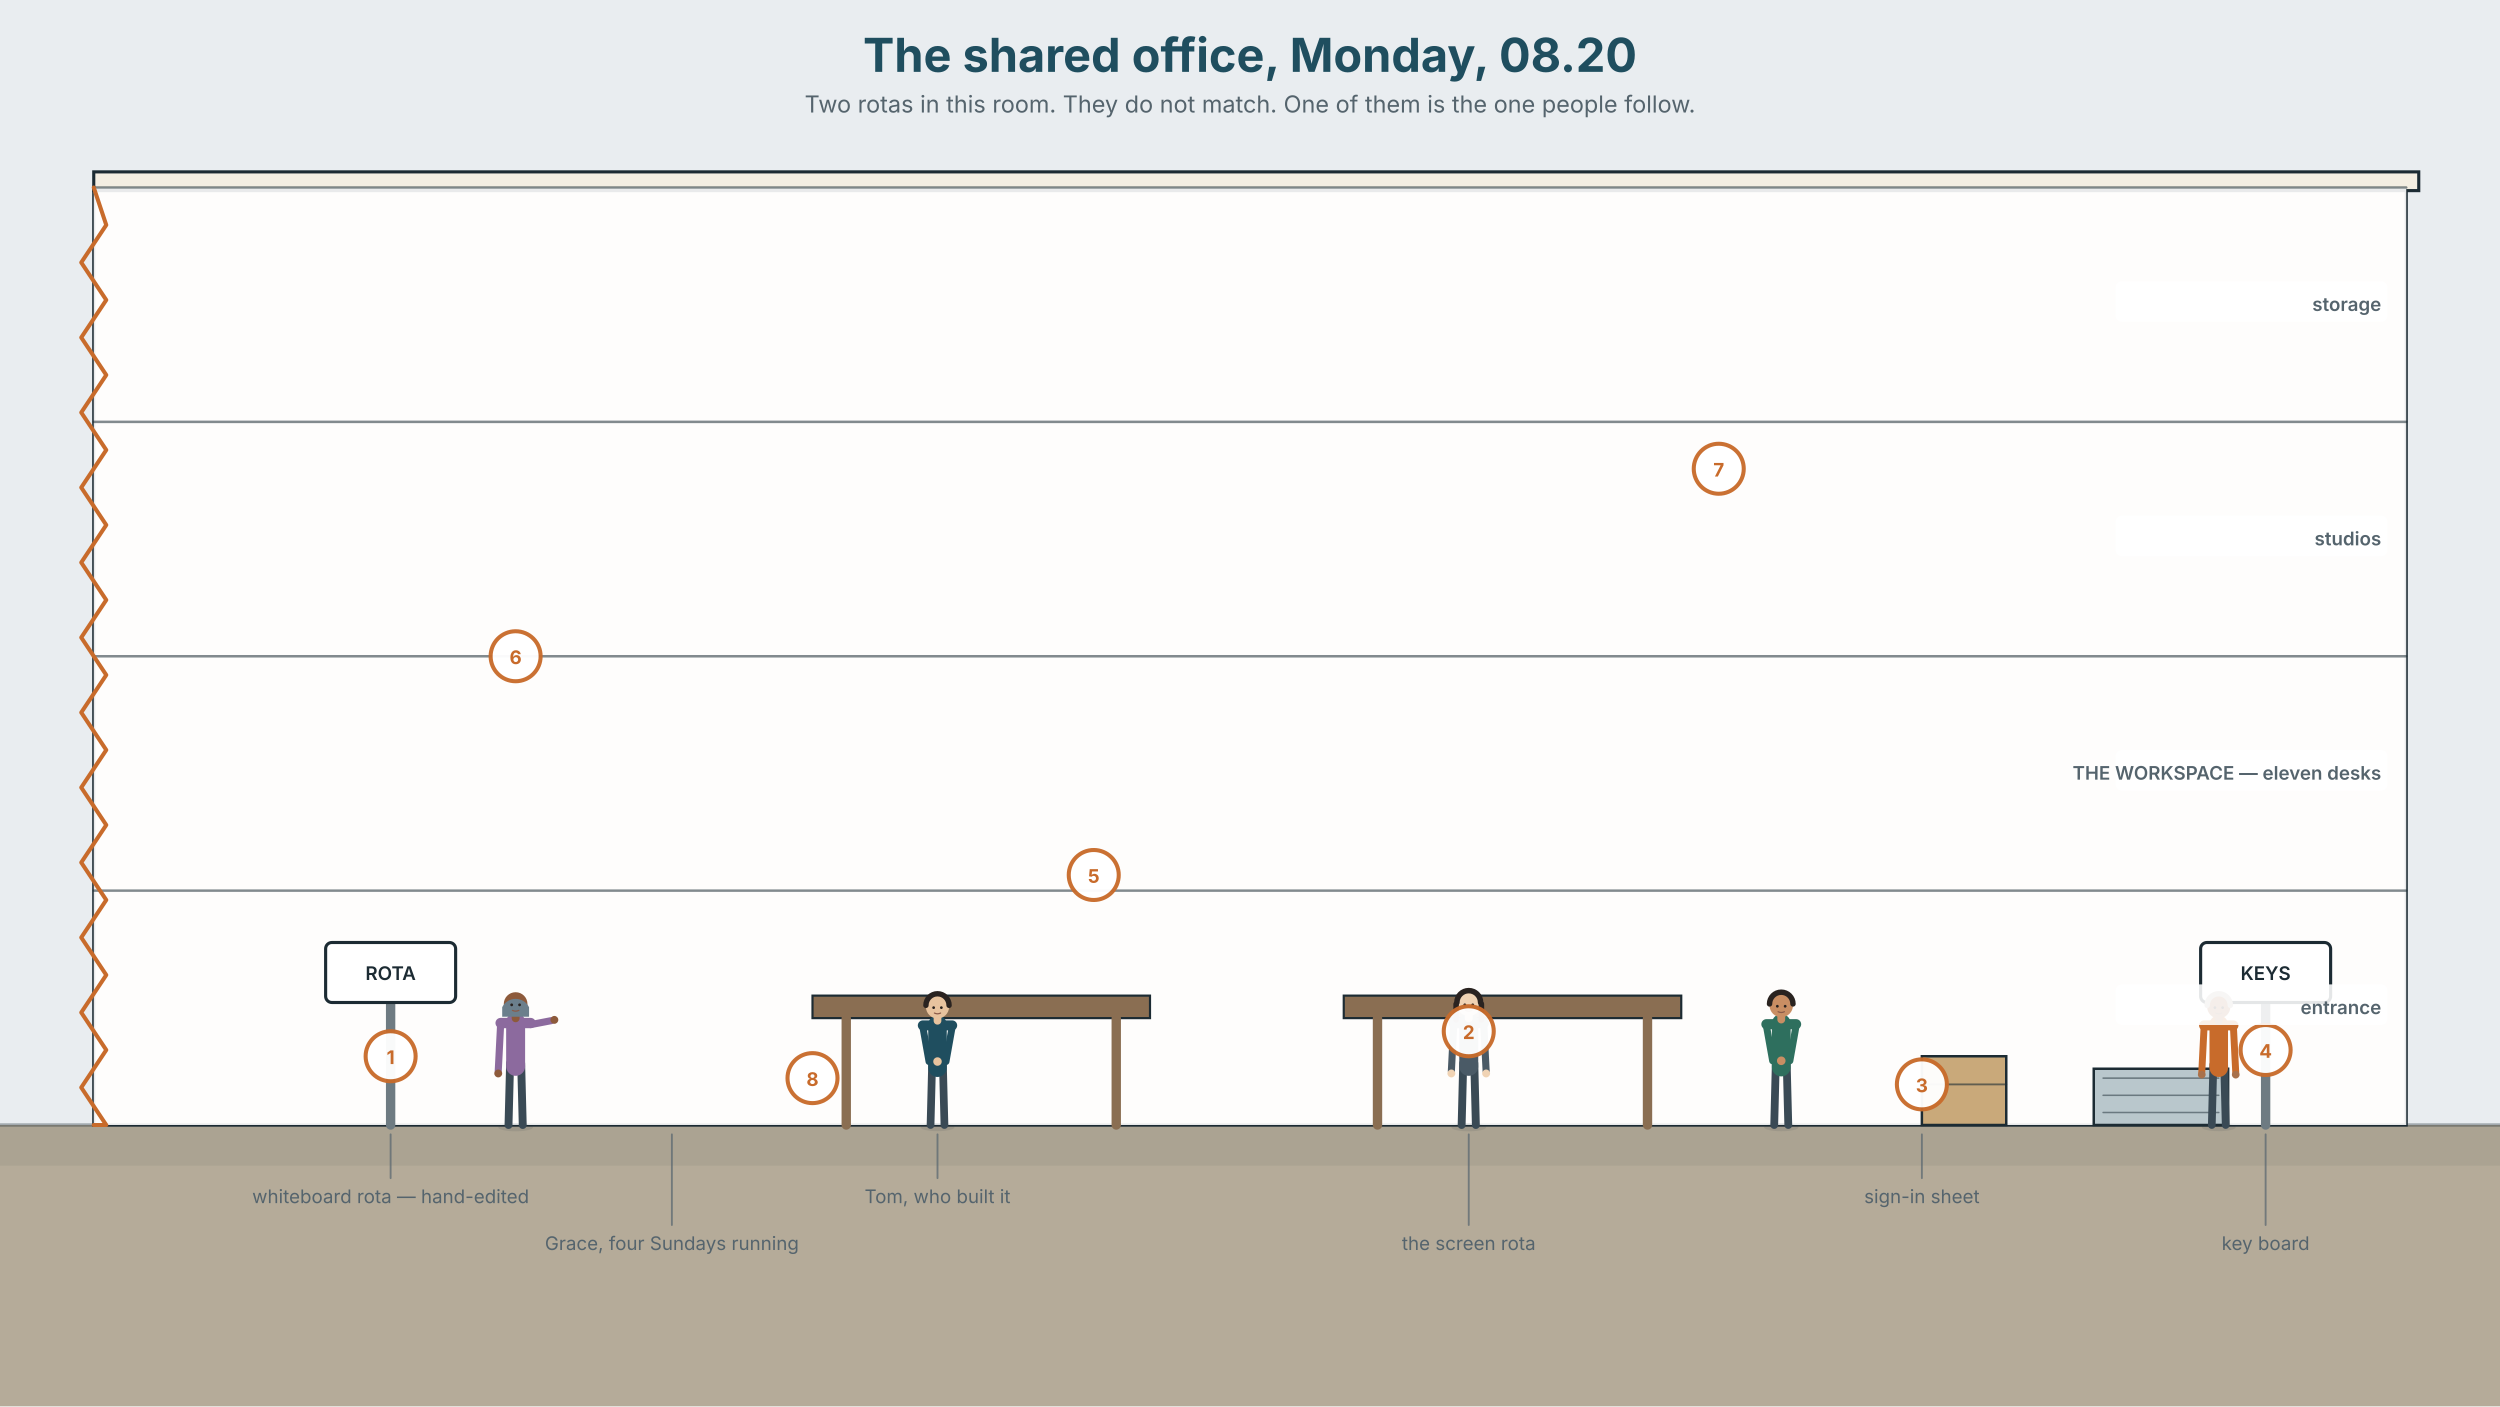
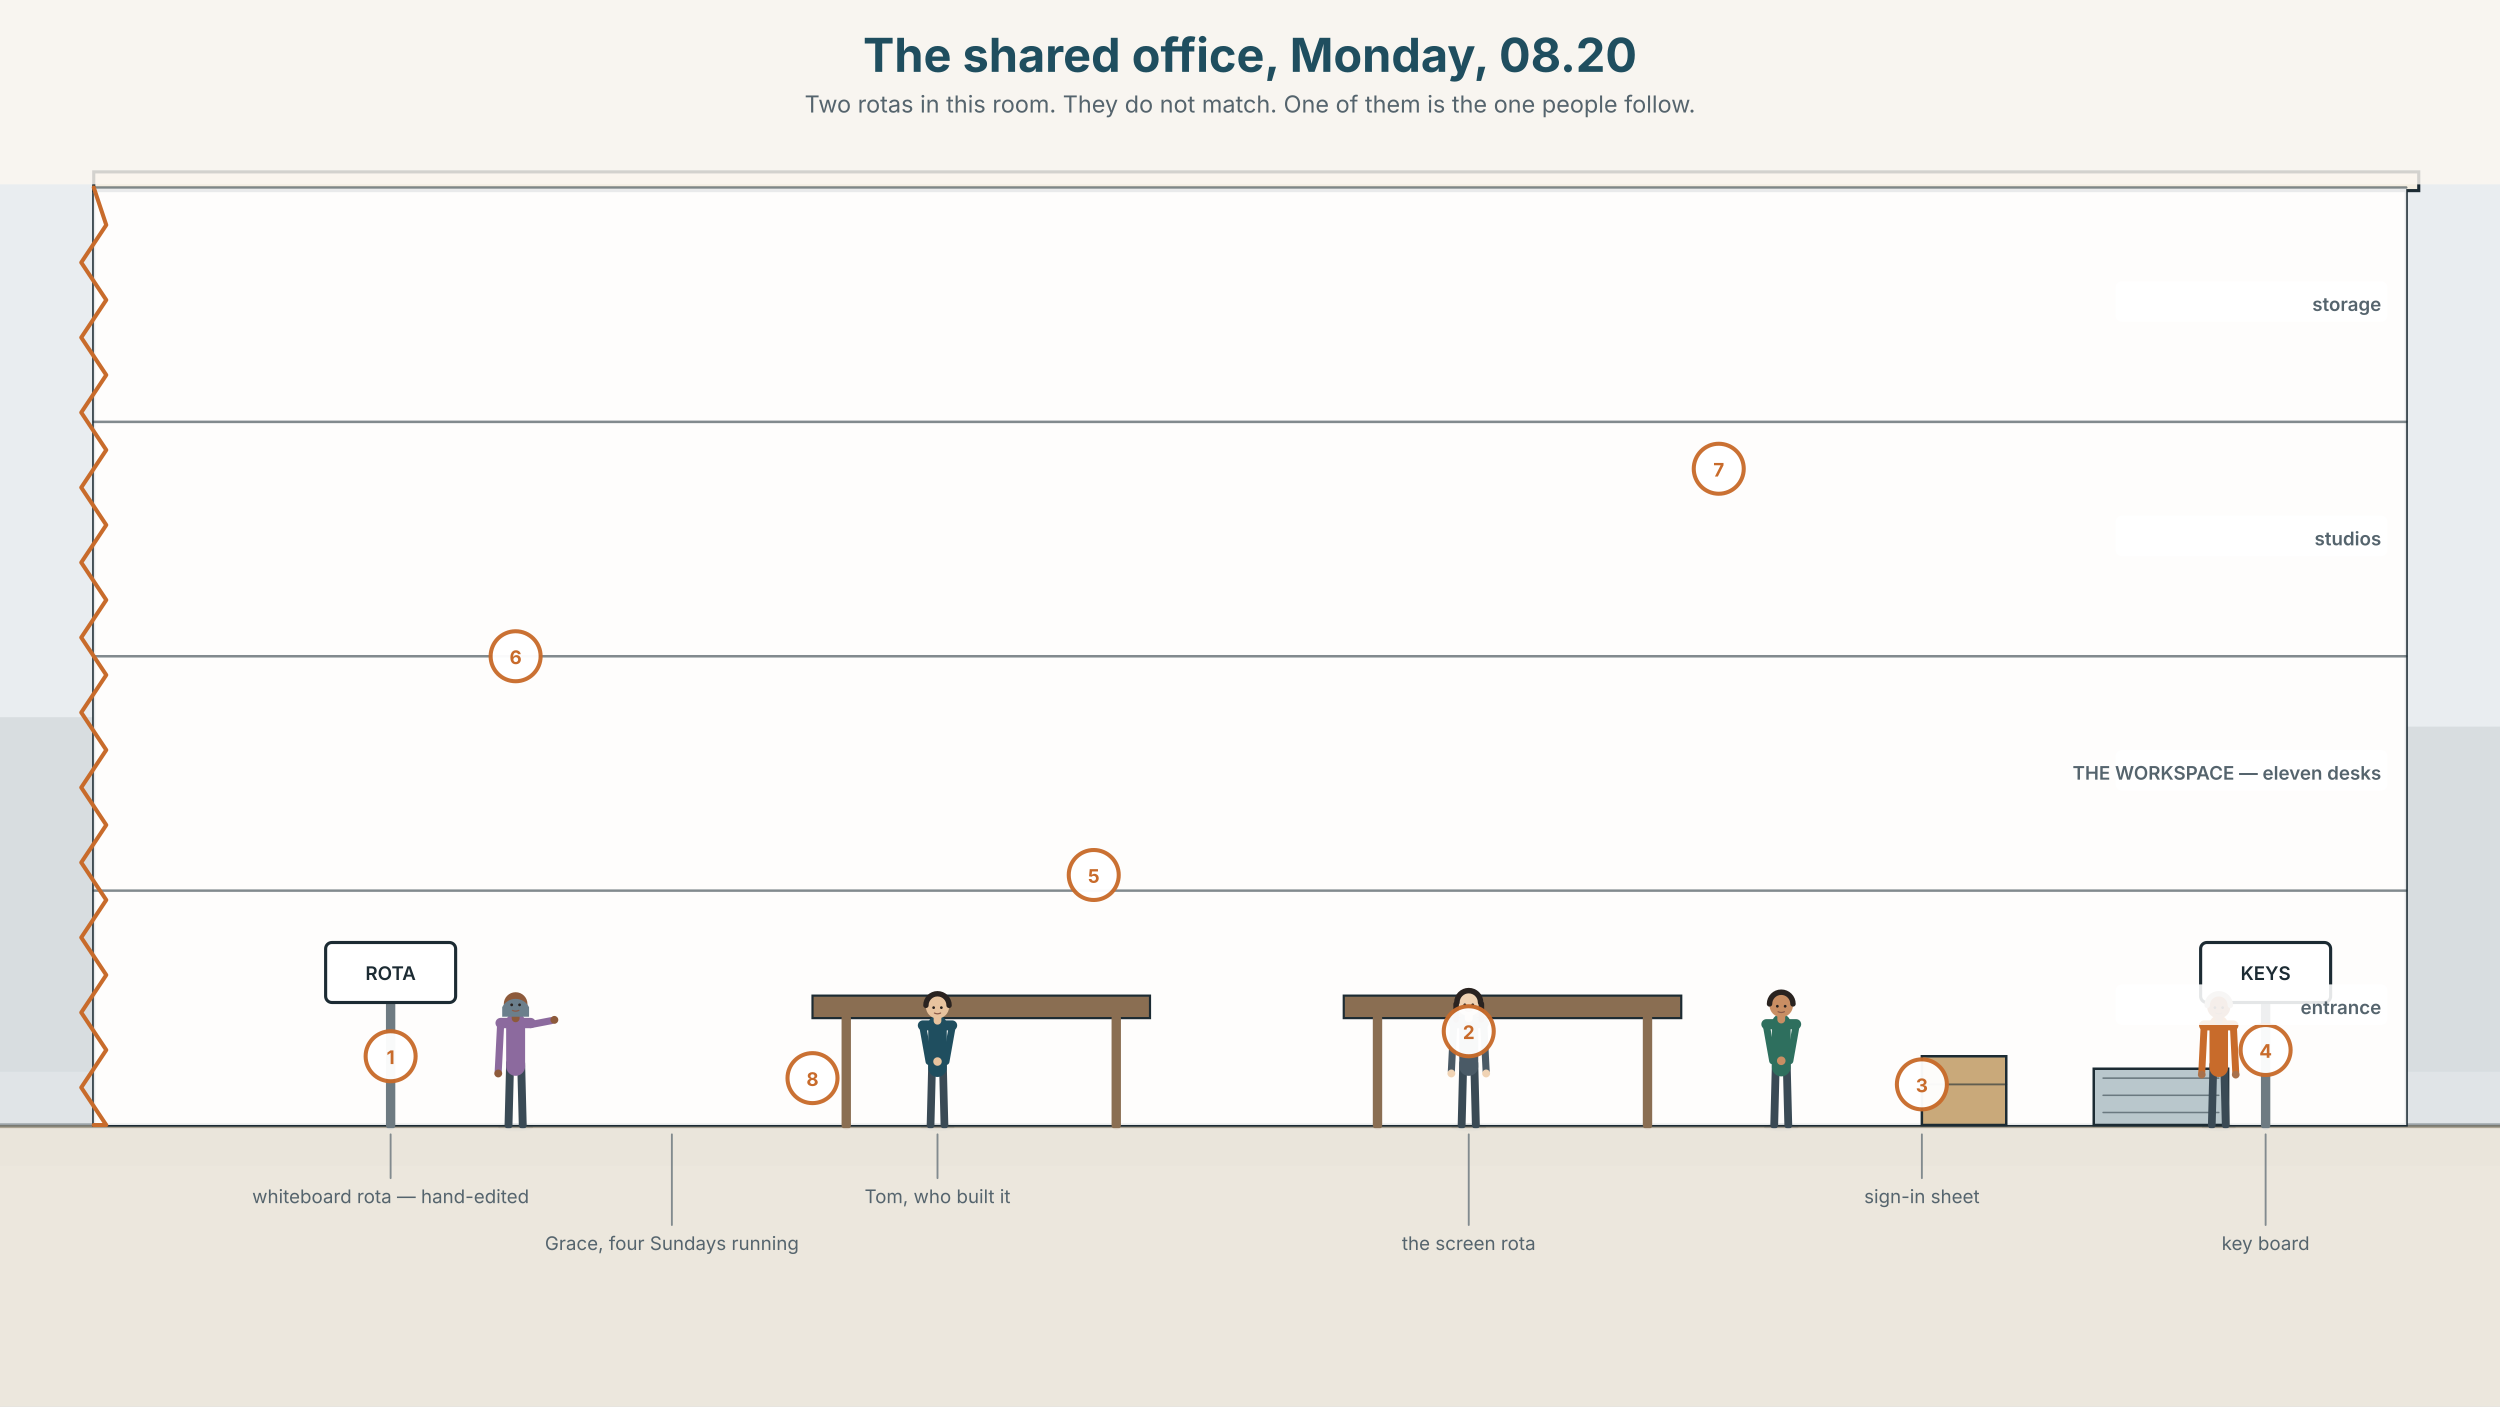
<svg xmlns="http://www.w3.org/2000/svg" width="1600" height="900" viewBox="0 0 1600 900">
  <g id="00_ground">
    <rect x="0" y="0" width="1600" height="900" rx="0" fill="#FBF7F0" />
  </g>
  <g id="10_context">
    <rect x="0" y="0" width="1600" height="720" rx="0" fill="#E9EDF0" />
+     <rect x="-40" y="459" width="194" height="261" rx="0" fill="#1C2B33" stroke="none" stroke-width="1.5" opacity="0.085" />
+     <rect x="174" y="523" width="178" height="197" rx="0" fill="#1C2B33" stroke="none" stroke-width="1.5" opacity="0.085" />
+     <rect x="378" y="587" width="162" height="133" rx="0" fill="#1C2B33" stroke="none" stroke-width="1.5" opacity="0.085" />
+     <rect x="418.5" y="571" width="48.6" height="16" rx="0" fill="#1C2B33" stroke="none" stroke-width="1.5" opacity="0.085" />
+     <rect x="572" y="651" width="146" height="69" rx="0" fill="#1C2B33" stroke="none" stroke-width="1.5" opacity="0.085" />
+     <rect x="756" y="430" width="130" height="290" rx="0" fill="#1C2B33" stroke="none" stroke-width="1.5" opacity="0.085" />
+     <rect x="930" y="494" width="114" height="226" rx="0" fill="#1C2B33" stroke="none" stroke-width="1.5" opacity="0.085" />
+     <rect x="958.5" y="478" width="34.2" height="16" rx="0" fill="#1C2B33" stroke="none" stroke-width="1.5" opacity="0.085" />
+     <rect x="1094" y="558" width="98" height="162" rx="0" fill="#1C2B33" stroke="none" stroke-width="1.5" opacity="0.085" />
+     <rect x="1208" y="622" width="82" height="98" rx="0" fill="#1C2B33" stroke="none" stroke-width="1.5" opacity="0.085" />
+     <rect x="1312" y="401" width="66" height="319" rx="0" fill="#1C2B33" stroke="none" stroke-width="1.5" opacity="0.085" />
+     <rect x="1328.5" y="385" width="19.8" height="16" rx="0" fill="#1C2B33" stroke="none" stroke-width="1.5" opacity="0.085" />
+     <rect x="1406" y="465" width="200" height="255" rx="0" fill="#1C2B33" stroke="none" stroke-width="1.5" opacity="0.085" />
+     <rect x="0" y="686" width="1600" height="34" rx="0" fill="#E9EDF0" opacity="0.45" />
    <rect x="0" y="720" width="1600" height="180" rx="0" fill="#B5AB99" />
    <rect x="0" y="720" width="1600" height="26" rx="0" fill="#1C2B33" opacity="0.07" />
    <line x1="0" y1="720" x2="1600" y2="720" stroke="#1C2B33" stroke-width="2.2" stroke-linecap="round" opacity="0.35" />
    <rect x="60" y="120" width="1480" height="600" rx="0" fill="#F4EEE2" stroke="#1C2B33" stroke-width="2" />
    <rect x="60" y="110" width="1488" height="12" rx="0" fill="#F4EEE2" stroke="#1C2B33" stroke-width="2" />
    <rect x="60" y="120" width="1480" height="600" rx="0" fill="#FFFFFF" opacity="0.9" />
    <line x1="60" y1="120" x2="1540" y2="120" stroke="#1C2B33" stroke-width="1.6" stroke-linecap="round" opacity="0.55" />
    <line x1="60" y1="270" x2="1540" y2="270" stroke="#1C2B33" stroke-width="1.6" stroke-linecap="round" opacity="0.55" />
    <line x1="60" y1="420" x2="1540" y2="420" stroke="#1C2B33" stroke-width="1.6" stroke-linecap="round" opacity="0.55" />
    <line x1="60" y1="570" x2="1540" y2="570" stroke="#1C2B33" stroke-width="1.6" stroke-linecap="round" opacity="0.55" />
    <path d="M 60 120 L 68 144 L 52 168 L 68 192 L 52 216 L 68 240 L 52 264 L 68 288 L 52 312 L 68 336 L 52 360 L 68 384 L 52 408 L 68 432 L 52 456 L 68 480 L 52 504 L 68 528 L 52 552 L 68 576 L 52 600 L 68 624 L 52 648 L 68 672 L 52 696 L 68 720 L 60 720" fill="none" stroke="#C86B2B" stroke-width="2.6" stroke-linecap="round" stroke-linejoin="round" />
  </g>
  <g id="20_subject">
    <line x1="250" y1="720" x2="250" y2="640.0" stroke="#6E7B82" stroke-width="6" stroke-linecap="round" />
    <rect x="208.4" y="603.2" width="83.2" height="38.4" rx="4" fill="#FFFFFF" stroke="#1C2B33" stroke-width="2" />
    <text x="250" y="627.2" font-family="Inter, DejaVu Sans, sans-serif" font-size="12" fill="#1C2B33" text-anchor="middle" font-weight="600" font-style="normal">ROTA</text>
    <rect x="520" y="637.2" width="216.0" height="14.4" rx="0" fill="#8A6E52" stroke="#1C2B33" stroke-width="1.4" />
    <line x1="541.6" y1="651.6" x2="541.6" y2="720" stroke="#8A6E52" stroke-width="6" stroke-linecap="round" />
    <line x1="714.4" y1="651.6" x2="714.4" y2="720" stroke="#8A6E52" stroke-width="6" stroke-linecap="round" />
    <rect x="860" y="637.2" width="216.0" height="14.4" rx="0" fill="#8A6E52" stroke="#1C2B33" stroke-width="1.4" />
    <line x1="881.6" y1="651.6" x2="881.6" y2="720" stroke="#8A6E52" stroke-width="6" stroke-linecap="round" />
    <line x1="1054.4" y1="651.6" x2="1054.4" y2="720" stroke="#8A6E52" stroke-width="6" stroke-linecap="round" />
    <rect x="1230" y="676.0" width="54.0" height="44.0" rx="0" fill="#C9A97A" stroke="#1C2B33" stroke-width="1.6" />
    <line x1="1230" y1="694.0" x2="1284.0" y2="694.0" stroke="#1C2B33" stroke-width="1.2" stroke-linecap="round" opacity="0.6" />
    <rect x="1340" y="684.0" width="86.0" height="36.0" rx="0" fill="#B9C7CC" stroke="#1C2B33" stroke-width="1.6" />
    <line x1="1346.0" y1="690.0" x2="1420.0" y2="690.0" stroke="#1C2B33" stroke-width="1" stroke-linecap="round" opacity="0.5" />
    <line x1="1346.0" y1="701.0" x2="1420.0" y2="701.0" stroke="#1C2B33" stroke-width="1" stroke-linecap="round" opacity="0.5" />
    <line x1="1346.0" y1="712.0" x2="1420.0" y2="712.0" stroke="#1C2B33" stroke-width="1" stroke-linecap="round" opacity="0.5" />
    <line x1="1450" y1="720" x2="1450" y2="640.0" stroke="#6E7B82" stroke-width="6" stroke-linecap="round" />
    <rect x="1408.4" y="603.2" width="83.2" height="38.4" rx="4" fill="#FFFFFF" stroke="#1C2B33" stroke-width="2" />
    <text x="1450" y="627.2" font-family="Inter, DejaVu Sans, sans-serif" font-size="12" fill="#1C2B33" text-anchor="middle" font-weight="600" font-style="normal">KEYS</text>
    <ellipse cx="330" cy="721.518" rx="11.129" ry="2.529" fill="#1C2B33" opacity="0.10" />
    <path d="M 325.447 720 L 326.459 680.44" fill="none" stroke="#3A4A55" stroke-width="5.059" stroke-linecap="round" stroke-linejoin="round" />
    <path d="M 334.553 720 L 333.541 680.44" fill="none" stroke="#3A4A55" stroke-width="5.059" stroke-linecap="round" stroke-linejoin="round" />
    <path d="M 330.0 654.235 L 330 682.464" fill="none" stroke="#8C6A9E" stroke-width="12.141" stroke-linecap="round" stroke-linejoin="round" />
    <path d="M 320.388 654.741 L 339.612 654.741" fill="none" stroke="#8C6A9E" stroke-width="6.576" stroke-linecap="round" stroke-linejoin="round" />
    <path d="M 320.388 655.753 L 318.871 685.499" fill="none" stroke="#8C6A9E" stroke-width="4.553" stroke-linecap="round" stroke-linejoin="round" />
    <circle cx="318.871" cy="687.016" r="2.529" fill="#8D5A3B" />
    <path d="M 339.612 655.753 L 352.765 653.224" fill="none" stroke="#8C6A9E" stroke-width="4.553" stroke-linecap="round" stroke-linejoin="round" />
    <circle cx="354.788" cy="652.718" r="2.529" fill="#8D5A3B" />
    <path d="M 330.0 651.706 L 330.0 649.176" fill="none" stroke="#8D5A3B" stroke-width="5.059" stroke-linecap="round" stroke-linejoin="round" />
    <circle cx="330.0" cy="642.6" r="7.588" fill="#8D5A3B" />
    <path d="M 321.4 644.624 A 9.588 9.588 0 0 1 338.6 644.624 L 338.6 650.694 L 321.4 650.694 Z" fill="#6B7F8C" stroke="none" stroke-width="1.5" stroke-linecap="round" stroke-linejoin="round" />
    <circle cx="327.471" cy="643.106" r="0.911" fill="#2A2320" />
    <circle cx="332.529" cy="643.106" r="0.911" fill="#2A2320" />
    <path d="M 327.976 646.647 Q 330.0 647.659 332.024 646.647" fill="none" stroke="#8A5A48" stroke-width="0.809" stroke-linecap="round" stroke-linejoin="round" />
    <ellipse cx="600" cy="721.482" rx="10.871" ry="2.471" fill="#1C2B33" opacity="0.10" />
    <path d="M 595.553 720 L 596.541 681.36" fill="none" stroke="#3A4A55" stroke-width="4.941" stroke-linecap="round" stroke-linejoin="round" />
    <path d="M 604.447 720 L 603.459 681.36" fill="none" stroke="#3A4A55" stroke-width="4.941" stroke-linecap="round" stroke-linejoin="round" />
    <path d="M 600.0 655.765 L 600 683.336" fill="none" stroke="#1F4E5F" stroke-width="11.859" stroke-linecap="round" stroke-linejoin="round" />
    <path d="M 590.612 656.259 L 609.388 656.259" fill="none" stroke="#1F4E5F" stroke-width="6.424" stroke-linecap="round" stroke-linejoin="round" />
    <path d="M 590.612 657.247 L 594.565 679.384" fill="none" stroke="#1F4E5F" stroke-width="4.447" stroke-linecap="round" stroke-linejoin="round" />
    <path d="M 609.388 657.247 L 605.435 679.384" fill="none" stroke="#1F4E5F" stroke-width="4.447" stroke-linecap="round" stroke-linejoin="round" />
    <circle cx="600" cy="679.384" r="2.718" fill="#E8C39E" />
    <path d="M 600.0 653.294 L 600.0 650.824" fill="none" stroke="#E8C39E" stroke-width="4.941" stroke-linecap="round" stroke-linejoin="round" />
    <circle cx="600.0" cy="644.4" r="7.412" fill="#E8C39E" />
    <path d="M 592.588 643.412 A 7.412 7.412 0 0 1 607.412 643.412" fill="none" stroke="#2A2320" stroke-width="3.459" stroke-linecap="round" stroke-linejoin="round" />
    <circle cx="597.529" cy="644.894" r="0.889" fill="#2A2320" />
    <circle cx="602.471" cy="644.894" r="0.889" fill="#2A2320" />
    <path d="M 598.024 648.353 Q 600.0 649.341 601.976 648.353" fill="none" stroke="#8A5A48" stroke-width="0.791" stroke-linecap="round" stroke-linejoin="round" />
    <ellipse cx="940" cy="721.518" rx="11.129" ry="2.529" fill="#1C2B33" opacity="0.10" />
    <path d="M 935.447 720 L 936.459 680.44" fill="none" stroke="#3A4A55" stroke-width="5.059" stroke-linecap="round" stroke-linejoin="round" />
    <path d="M 944.553 720 L 943.541 680.44" fill="none" stroke="#3A4A55" stroke-width="5.059" stroke-linecap="round" stroke-linejoin="round" />
    <path d="M 940.0 654.235 L 940 682.464" fill="none" stroke="#4A5A66" stroke-width="12.141" stroke-linecap="round" stroke-linejoin="round" />
    <path d="M 930.388 654.741 L 949.612 654.741" fill="none" stroke="#4A5A66" stroke-width="6.576" stroke-linecap="round" stroke-linejoin="round" />
    <path d="M 930.388 655.753 L 928.871 685.499" fill="none" stroke="#4A5A66" stroke-width="4.553" stroke-linecap="round" stroke-linejoin="round" />
    <circle cx="928.871" cy="687.016" r="2.529" fill="#F0D3B4" />
    <path d="M 949.612 655.753 L 951.129 685.499" fill="none" stroke="#4A5A66" stroke-width="4.553" stroke-linecap="round" stroke-linejoin="round" />
    <circle cx="951.129" cy="687.016" r="2.529" fill="#F0D3B4" />
    <path d="M 940.0 651.706 L 940.0 649.176" fill="none" stroke="#F0D3B4" stroke-width="5.059" stroke-linecap="round" stroke-linejoin="round" />
    <circle cx="940.0" cy="642.6" r="7.588" fill="#F0D3B4" />
    <path d="M 932.412 641.588 A 7.588 7.588 0 0 1 947.588 641.588" fill="none" stroke="#2A2320" stroke-width="3.541" stroke-linecap="round" stroke-linejoin="round" />
    <path d="M 931.906 642.6 L 931.906 652.718" fill="none" stroke="#2A2320" stroke-width="3.541" stroke-linecap="round" stroke-linejoin="round" />
    <path d="M 948.094 642.6 L 948.094 652.718" fill="none" stroke="#2A2320" stroke-width="3.541" stroke-linecap="round" stroke-linejoin="round" />
    <circle cx="937.471" cy="643.106" r="0.911" fill="#2A2320" />
    <circle cx="942.529" cy="643.106" r="0.911" fill="#2A2320" />
    <path d="M 937.976 646.647 Q 940.0 647.659 942.024 646.647" fill="none" stroke="#8A5A48" stroke-width="0.809" stroke-linecap="round" stroke-linejoin="round" />
    <ellipse cx="1140" cy="721.5" rx="11.0" ry="2.5" fill="#1C2B33" opacity="0.10" />
    <path d="M 1135.5 720 L 1136.5 680.9" fill="none" stroke="#3A4A55" stroke-width="5.0" stroke-linecap="round" stroke-linejoin="round" />
    <path d="M 1144.5 720 L 1143.5 680.9" fill="none" stroke="#3A4A55" stroke-width="5.0" stroke-linecap="round" stroke-linejoin="round" />
    <path d="M 1140.0 655.0 L 1140 682.9" fill="none" stroke="#2E6F5E" stroke-width="12.0" stroke-linecap="round" stroke-linejoin="round" />
    <path d="M 1130.5 655.5 L 1149.5 655.5" fill="none" stroke="#2E6F5E" stroke-width="6.5" stroke-linecap="round" stroke-linejoin="round" />
    <path d="M 1130.5 656.5 L 1134.5 678.9" fill="none" stroke="#2E6F5E" stroke-width="4.5" stroke-linecap="round" stroke-linejoin="round" />
    <path d="M 1149.5 656.5 L 1145.5 678.9" fill="none" stroke="#2E6F5E" stroke-width="4.5" stroke-linecap="round" stroke-linejoin="round" />
    <circle cx="1140" cy="678.9" r="2.75" fill="#C98E63" />
    <path d="M 1140.0 652.5 L 1140.0 650.0" fill="none" stroke="#C98E63" stroke-width="5.0" stroke-linecap="round" stroke-linejoin="round" />
    <circle cx="1140.0" cy="643.5" r="7.5" fill="#C98E63" />
    <path d="M 1132.5 642.5 A 7.5 7.5 0 0 1 1147.5 642.5" fill="none" stroke="#2A2320" stroke-width="3.5" stroke-linecap="round" stroke-linejoin="round" />
    <circle cx="1137.5" cy="644.0" r="0.9" fill="#2A2320" />
    <circle cx="1142.5" cy="644.0" r="0.9" fill="#2A2320" />
    <path d="M 1138.0 647.5 Q 1140.0 648.5 1142.0 647.5" fill="none" stroke="#8A5A48" stroke-width="0.8" stroke-linecap="round" stroke-linejoin="round" />
    <ellipse cx="1420" cy="721.482" rx="10.871" ry="2.471" fill="#1C2B33" opacity="0.10" />
    <path d="M 1415.553 720 L 1416.541 681.36" fill="none" stroke="#3A4A55" stroke-width="4.941" stroke-linecap="round" stroke-linejoin="round" />
    <path d="M 1424.447 720 L 1423.459 681.36" fill="none" stroke="#3A4A55" stroke-width="4.941" stroke-linecap="round" stroke-linejoin="round" />
    <path d="M 1420.0 655.765 L 1420 683.336" fill="none" stroke="#C86B2B" stroke-width="11.859" stroke-linecap="round" stroke-linejoin="round" />
    <path d="M 1410.612 656.259 L 1429.388 656.259" fill="none" stroke="#C86B2B" stroke-width="6.424" stroke-linecap="round" stroke-linejoin="round" />
    <path d="M 1410.612 657.247 L 1409.129 686.301" fill="none" stroke="#C86B2B" stroke-width="4.447" stroke-linecap="round" stroke-linejoin="round" />
    <circle cx="1409.129" cy="687.784" r="2.471" fill="#A9714B" />
    <path d="M 1429.388 657.247 L 1430.871 686.301" fill="none" stroke="#C86B2B" stroke-width="4.447" stroke-linecap="round" stroke-linejoin="round" />
    <circle cx="1430.871" cy="687.784" r="2.471" fill="#A9714B" />
    <path d="M 1420.0 653.294 L 1420.0 650.824" fill="none" stroke="#A9714B" stroke-width="4.941" stroke-linecap="round" stroke-linejoin="round" />
    <circle cx="1420.0" cy="644.4" r="7.412" fill="#A9714B" />
    <path d="M 1412.588 643.412 A 7.412 7.412 0 0 1 1427.412 643.412" fill="none" stroke="#B9B2AA" stroke-width="3.459" stroke-linecap="round" stroke-linejoin="round" />
    <circle cx="1417.529" cy="644.894" r="0.889" fill="#2A2320" />
    <circle cx="1422.471" cy="644.894" r="0.889" fill="#2A2320" />
    <path d="M 1418.024 648.353 Q 1420.0 649.341 1421.976 648.353" fill="none" stroke="#8A5A48" stroke-width="0.791" stroke-linecap="round" stroke-linejoin="round" />
  </g>
  <g id="30_detail">
    <circle cx="250" cy="676" r="16" fill="#FFFFFF" stroke="#C86B2B" stroke-width="2.6" opacity="0.96" />
    <text x="250" y="681" font-family="Inter, DejaVu Sans, sans-serif" font-size="12" fill="#C86B2B" text-anchor="middle" font-weight="700" font-style="normal">1</text>
    <circle cx="940" cy="660" r="16" fill="#FFFFFF" stroke="#C86B2B" stroke-width="2.6" opacity="0.96" />
    <text x="940" y="665" font-family="Inter, DejaVu Sans, sans-serif" font-size="12" fill="#C86B2B" text-anchor="middle" font-weight="700" font-style="normal">2</text>
    <circle cx="1230" cy="694" r="16" fill="#FFFFFF" stroke="#C86B2B" stroke-width="2.6" opacity="0.96" />
    <text x="1230" y="699" font-family="Inter, DejaVu Sans, sans-serif" font-size="12" fill="#C86B2B" text-anchor="middle" font-weight="700" font-style="normal">3</text>
    <circle cx="1450" cy="672" r="16" fill="#FFFFFF" stroke="#C86B2B" stroke-width="2.6" opacity="0.96" />
    <text x="1450" y="677" font-family="Inter, DejaVu Sans, sans-serif" font-size="12" fill="#C86B2B" text-anchor="middle" font-weight="700" font-style="normal">4</text>
    <circle cx="700" cy="560" r="16" fill="#FFFFFF" stroke="#C86B2B" stroke-width="2.6" opacity="0.96" />
    <text x="700" y="565" font-family="Inter, DejaVu Sans, sans-serif" font-size="12" fill="#C86B2B" text-anchor="middle" font-weight="700" font-style="normal">5</text>
    <circle cx="330" cy="420" r="16" fill="#FFFFFF" stroke="#C86B2B" stroke-width="2.6" opacity="0.96" />
    <text x="330" y="425" font-family="Inter, DejaVu Sans, sans-serif" font-size="12" fill="#C86B2B" text-anchor="middle" font-weight="700" font-style="normal">6</text>
    <circle cx="1100" cy="300" r="16" fill="#FFFFFF" stroke="#C86B2B" stroke-width="2.6" opacity="0.96" />
    <text x="1100" y="305" font-family="Inter, DejaVu Sans, sans-serif" font-size="12" fill="#C86B2B" text-anchor="middle" font-weight="700" font-style="normal">7</text>
    <circle cx="520" cy="690" r="16" fill="#FFFFFF" stroke="#C86B2B" stroke-width="2.6" opacity="0.96" />
    <text x="520" y="695" font-family="Inter, DejaVu Sans, sans-serif" font-size="12" fill="#C86B2B" text-anchor="middle" font-weight="700" font-style="normal">8</text>
  </g>
  <g id="40_callouts">
+     <rect x="0" y="0" width="1600" height="118" rx="0" fill="#FBF7F0" opacity="0.82" />
+     <rect x="0" y="722" width="1600" height="178" rx="0" fill="#FBF7F0" opacity="0.78" />
    <text x="800.0" y="46" font-family="Inter, DejaVu Sans, sans-serif" font-size="30" fill="#1F4E5F" text-anchor="middle" font-weight="700" font-style="normal">The shared office, Monday, 08.20</text>
    <text x="800.0" y="72" font-family="Inter, DejaVu Sans, sans-serif" font-size="15" fill="#55646D" text-anchor="middle" font-weight="400" font-style="normal">Two rotas in this room. They do not match. One of them is the one people follow.</text>
    <rect x="1354" y="180.0" width="174" height="26" rx="4" fill="#FFFFFF" opacity="0.88" />
    <text x="1524" y="199.0" font-family="Inter, DejaVu Sans, sans-serif" font-size="12" fill="#55646D" text-anchor="end" font-weight="600" font-style="normal">storage</text>
    <rect x="1354" y="330.0" width="174" height="26" rx="4" fill="#FFFFFF" opacity="0.88" />
    <text x="1524" y="349.0" font-family="Inter, DejaVu Sans, sans-serif" font-size="12" fill="#55646D" text-anchor="end" font-weight="600" font-style="normal">studios</text>
    <rect x="1354" y="480.0" width="174" height="26" rx="4" fill="#FFFFFF" opacity="0.88" />
    <text x="1524" y="499.0" font-family="Inter, DejaVu Sans, sans-serif" font-size="12" fill="#55646D" text-anchor="end" font-weight="600" font-style="normal">THE WORKSPACE — eleven desks</text>
    <rect x="1354" y="630.0" width="174" height="26" rx="4" fill="#FFFFFF" opacity="0.88" />
    <text x="1524" y="649.0" font-family="Inter, DejaVu Sans, sans-serif" font-size="12" fill="#55646D" text-anchor="end" font-weight="600" font-style="normal">entrance</text>
    <line x1="250" y1="726" x2="250" y2="754" stroke="#55646D" stroke-width="1.2" stroke-linecap="round" opacity="0.7" />
    <text x="250" y="770" font-family="Inter, DejaVu Sans, sans-serif" font-size="12" fill="#55646D" text-anchor="middle" font-weight="400" font-style="normal">whiteboard rota — hand-edited</text>
    <line x1="430" y1="726" x2="430" y2="784" stroke="#55646D" stroke-width="1.2" stroke-linecap="round" opacity="0.7" />
    <text x="430" y="800" font-family="Inter, DejaVu Sans, sans-serif" font-size="12" fill="#55646D" text-anchor="middle" font-weight="400" font-style="normal">Grace, four Sundays running</text>
    <line x1="600" y1="726" x2="600" y2="754" stroke="#55646D" stroke-width="1.2" stroke-linecap="round" opacity="0.7" />
    <text x="600" y="770" font-family="Inter, DejaVu Sans, sans-serif" font-size="12" fill="#55646D" text-anchor="middle" font-weight="400" font-style="normal">Tom, who built it</text>
    <line x1="940" y1="726" x2="940" y2="784" stroke="#55646D" stroke-width="1.2" stroke-linecap="round" opacity="0.7" />
    <text x="940" y="800" font-family="Inter, DejaVu Sans, sans-serif" font-size="12" fill="#55646D" text-anchor="middle" font-weight="400" font-style="normal">the screen rota</text>
    <line x1="1230" y1="726" x2="1230" y2="754" stroke="#55646D" stroke-width="1.2" stroke-linecap="round" opacity="0.7" />
    <text x="1230" y="770" font-family="Inter, DejaVu Sans, sans-serif" font-size="12" fill="#55646D" text-anchor="middle" font-weight="400" font-style="normal">sign-in sheet</text>
    <line x1="1450" y1="726" x2="1450" y2="784" stroke="#55646D" stroke-width="1.2" stroke-linecap="round" opacity="0.7" />
    <text x="1450" y="800" font-family="Inter, DejaVu Sans, sans-serif" font-size="12" fill="#55646D" text-anchor="middle" font-weight="400" font-style="normal">key board</text>
  </g>
</svg>
